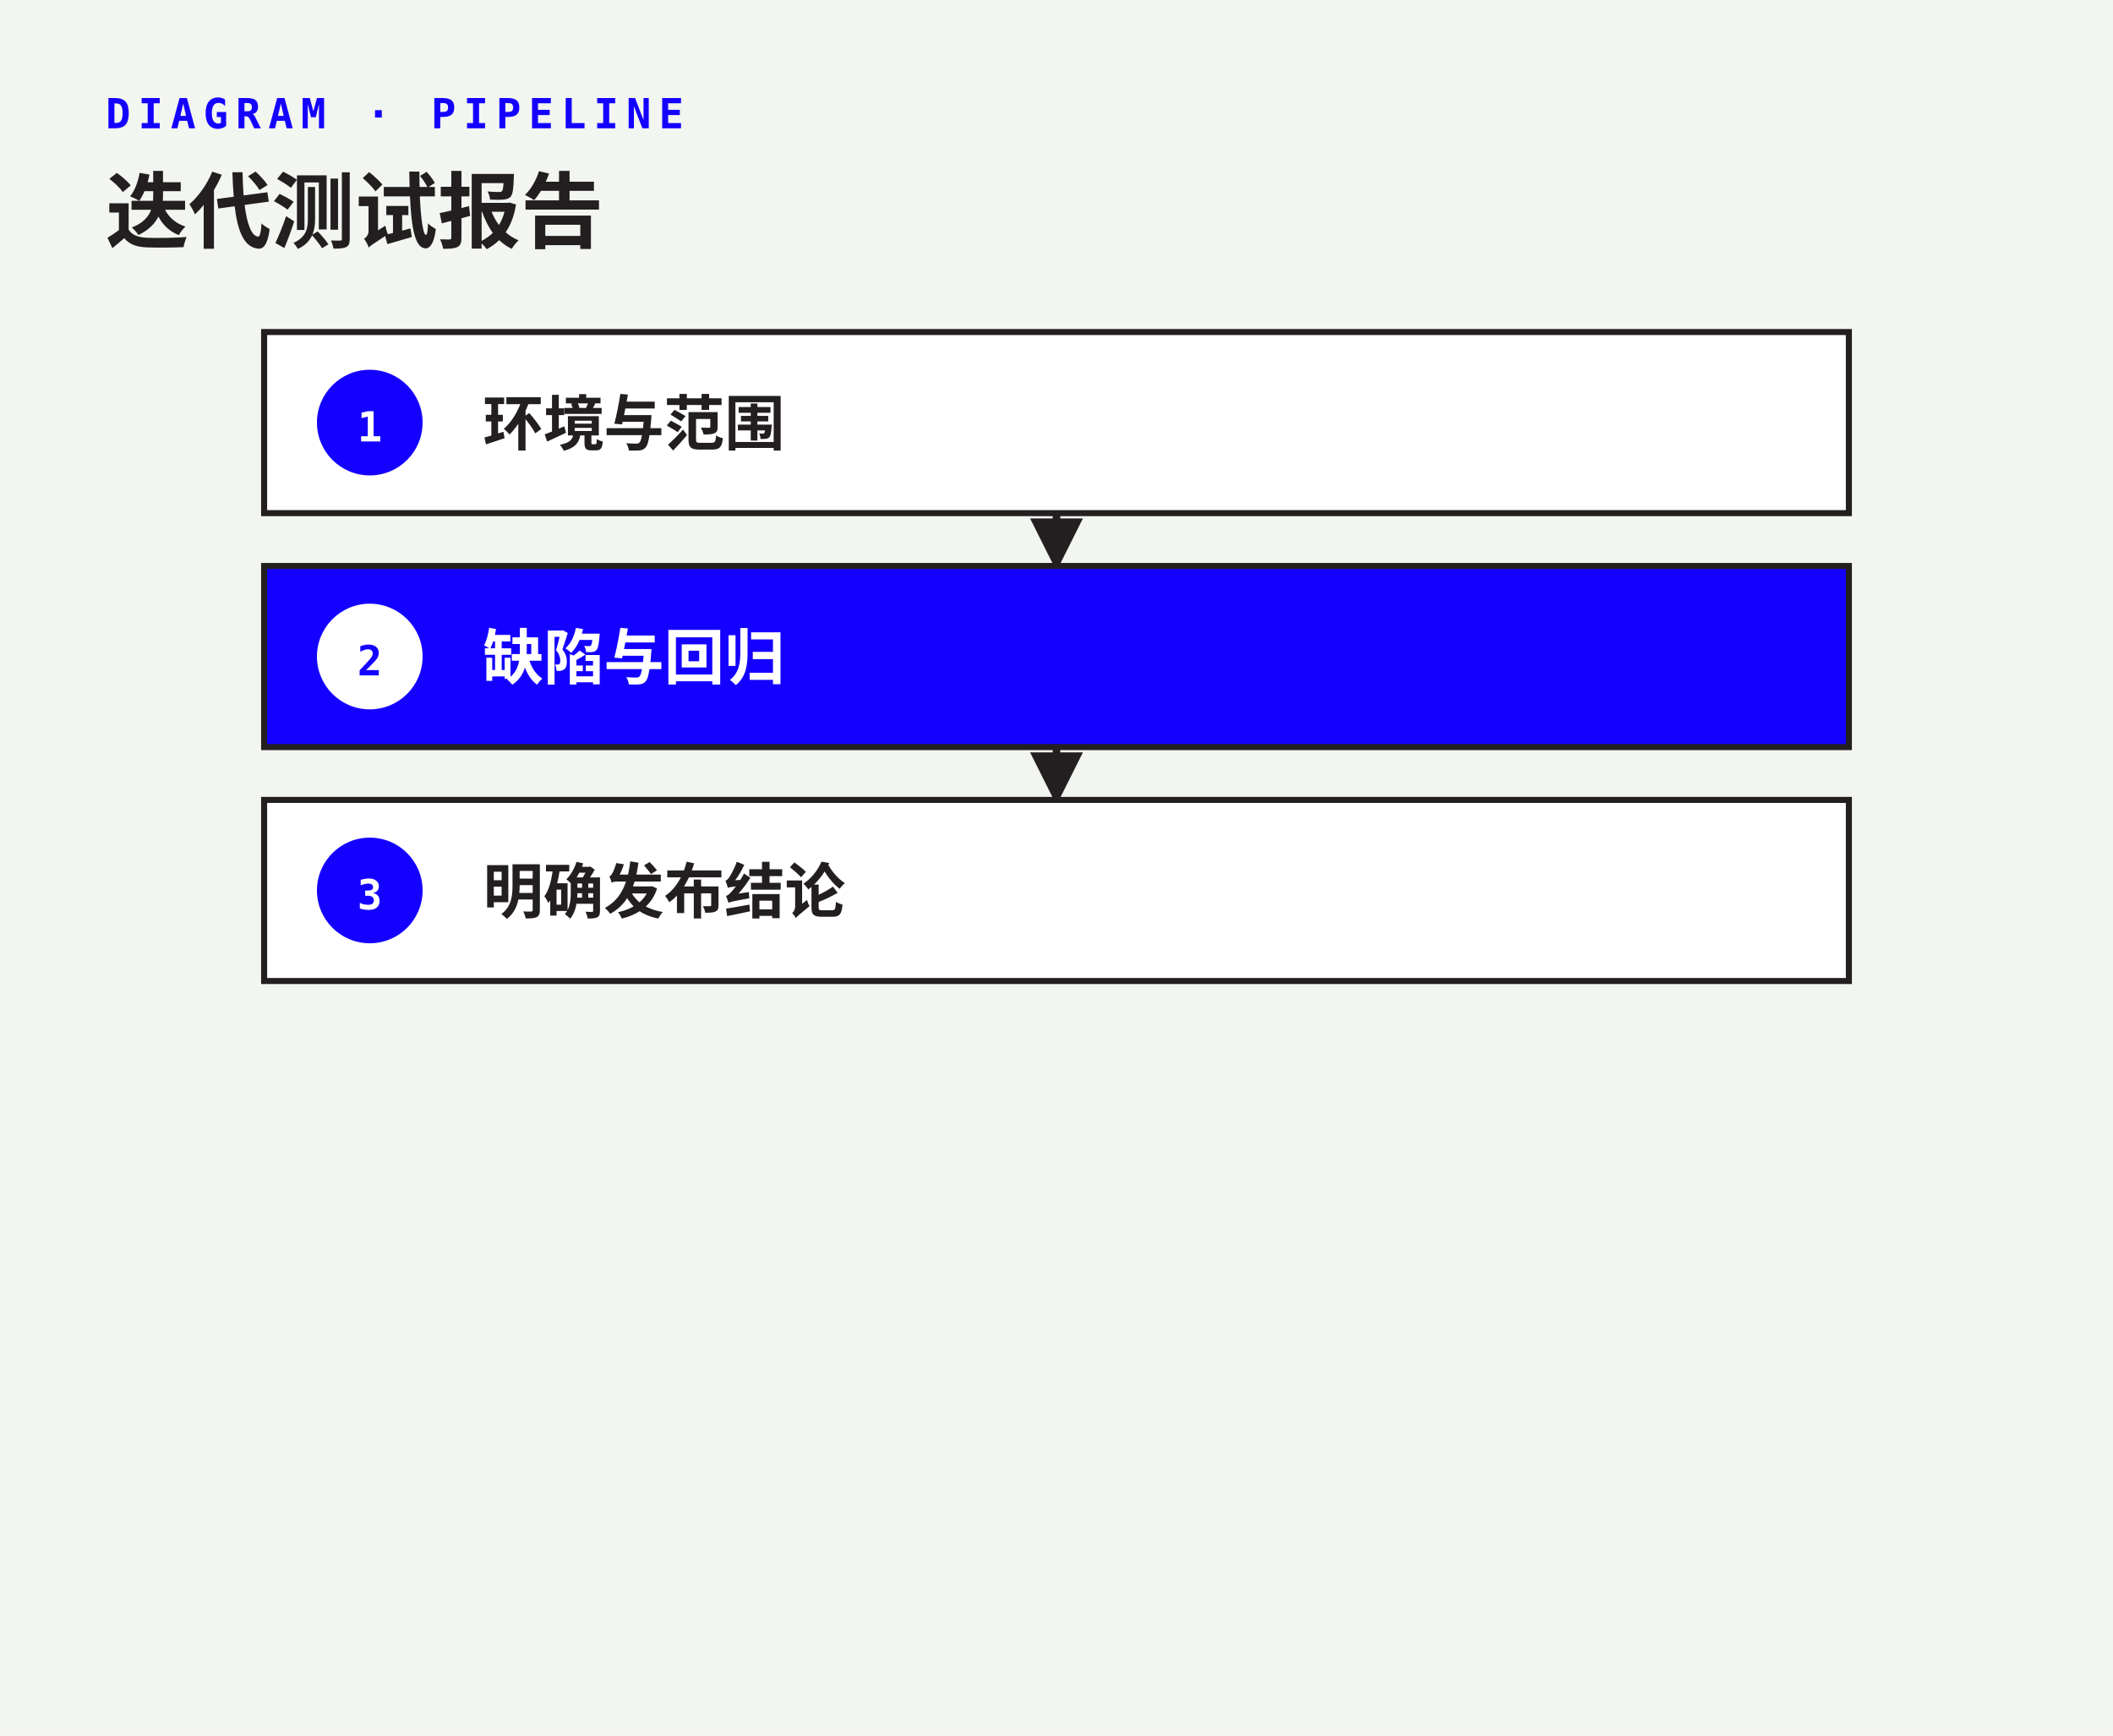
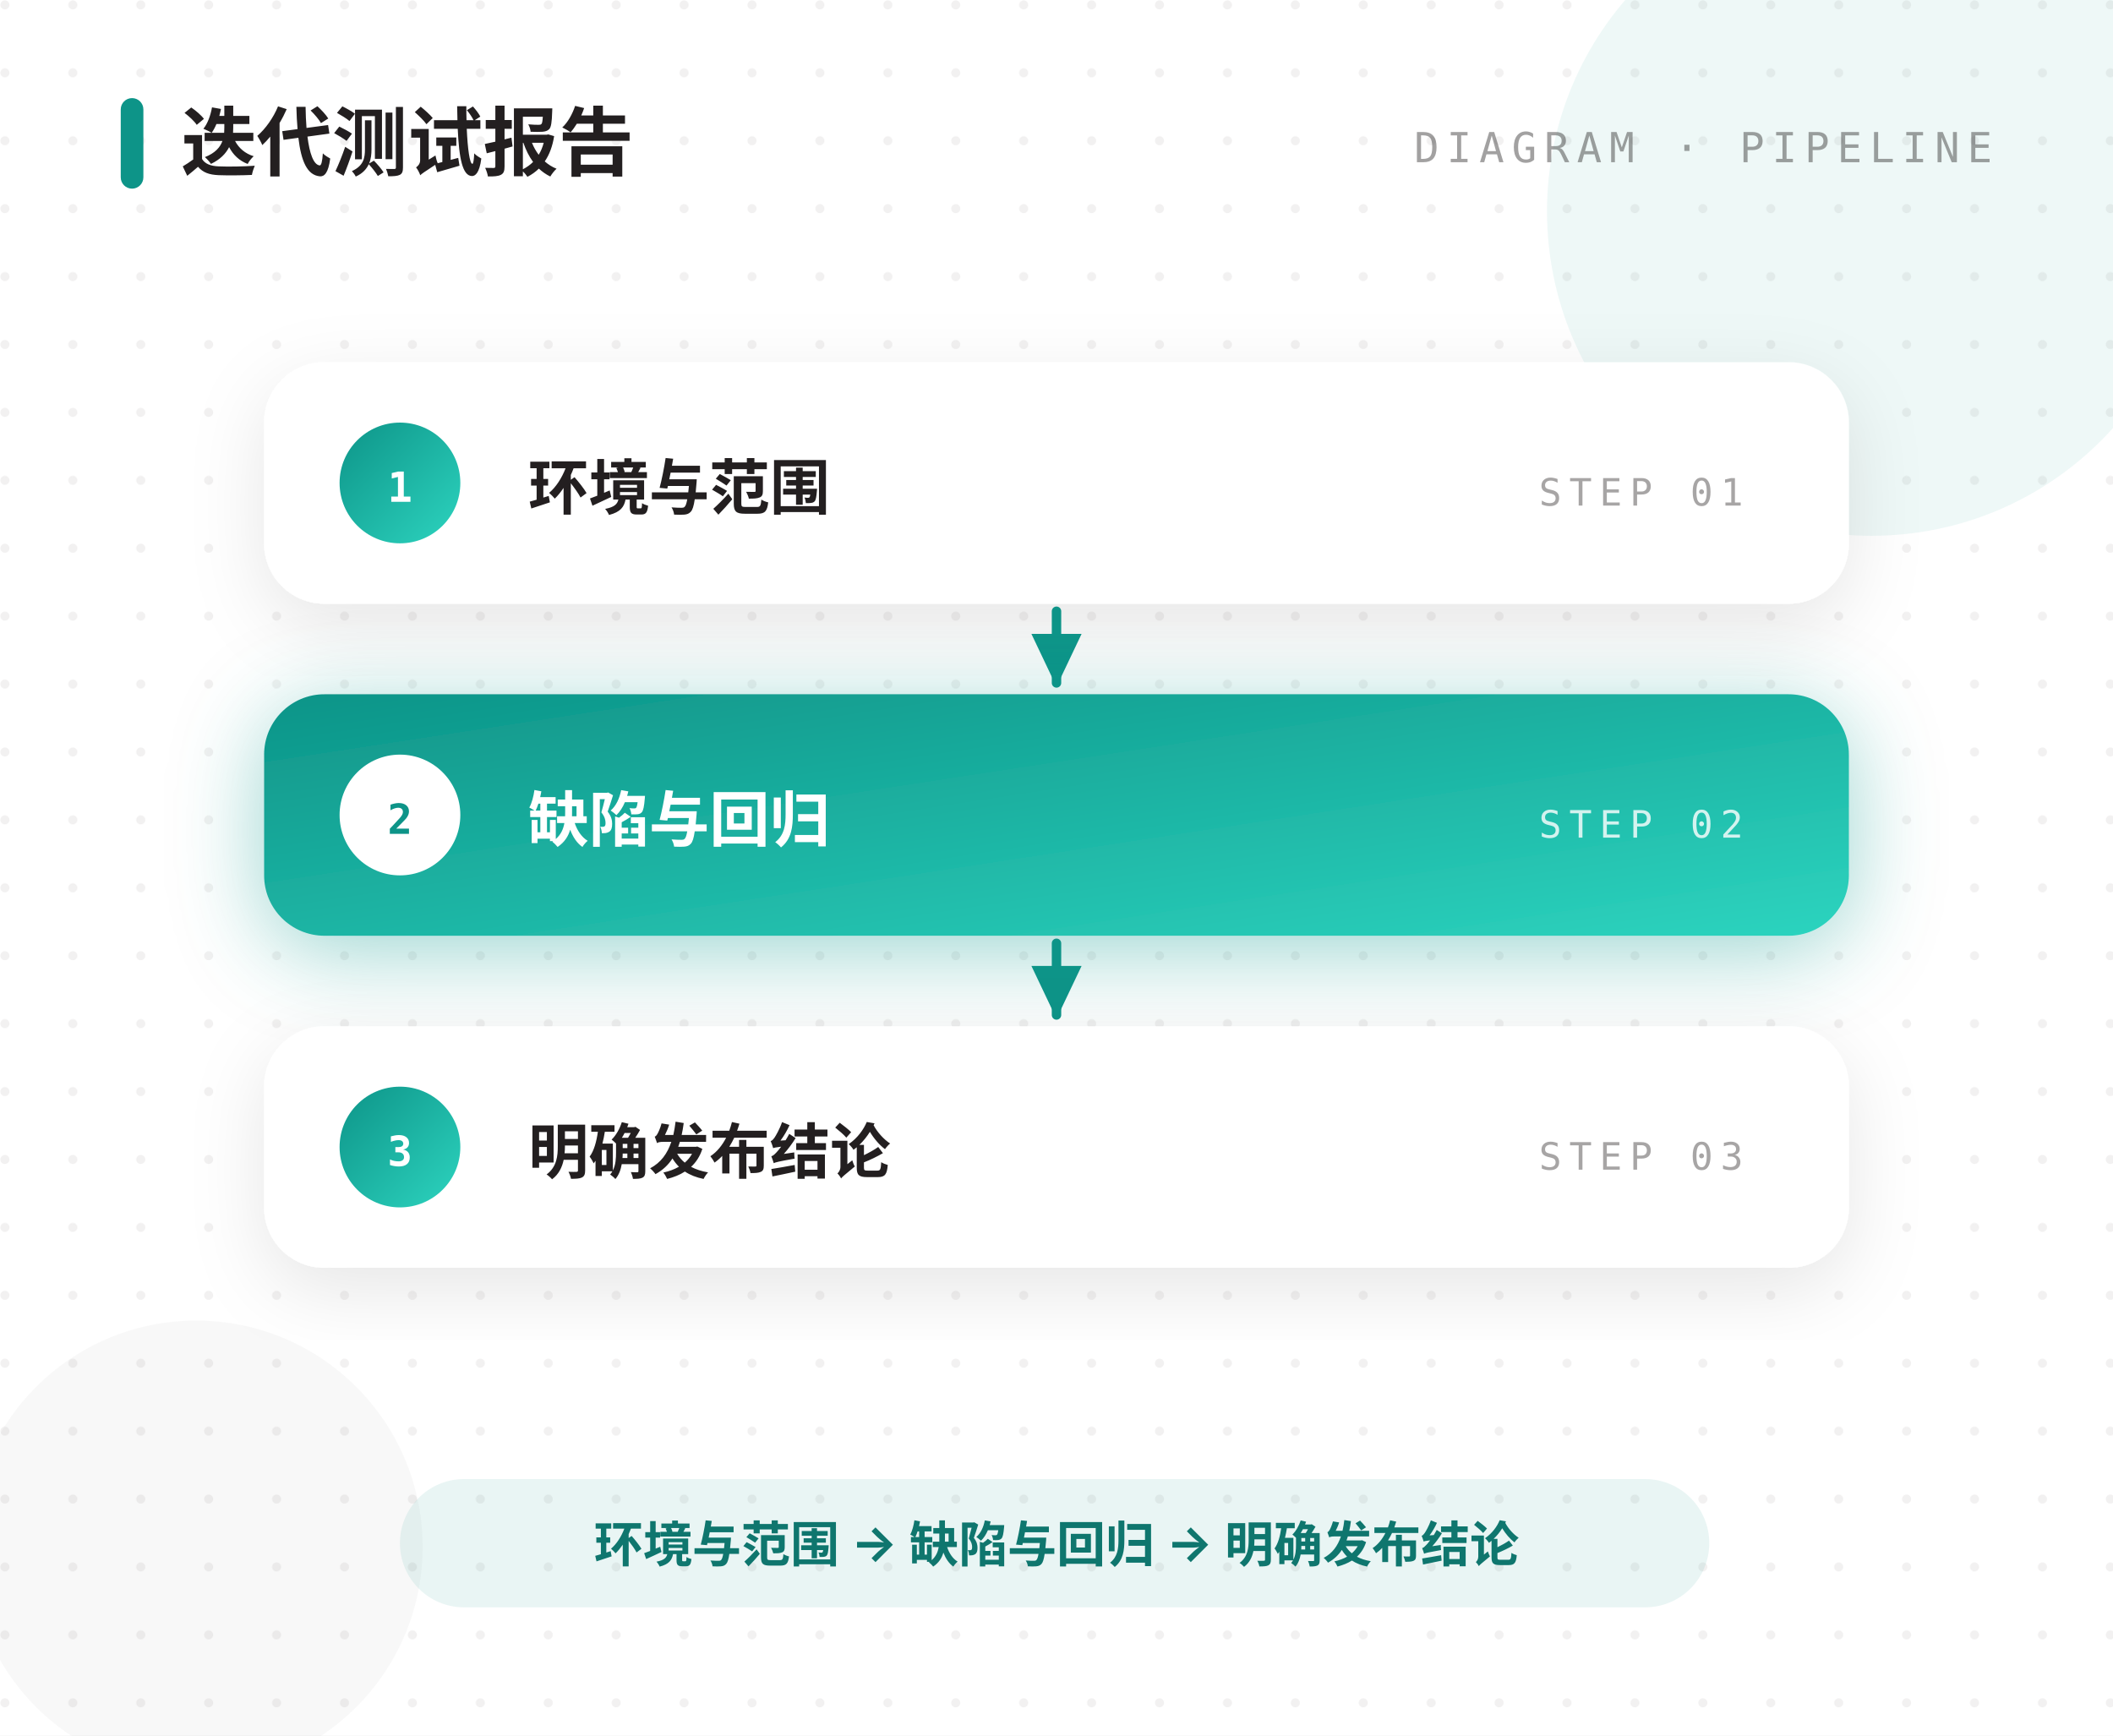
- <svg xmlns="http://www.w3.org/2000/svg" viewBox="0 0 560 460" role="img">
-   <rect width="560" height="460" fill="#f2f5f0" />
-   <text x="28" y="34" font-family="Menlo,monospace" font-size="11" font-weight="700" letter-spacing="2" fill="#1400ff">DIAGRAM · PIPELINE</text>
-   <text x="28" y="64" font-family="serif" font-size="22" font-weight="700" fill="#231f20">迭代测试报告</text>
+ <svg xmlns="http://www.w3.org/2000/svg" viewBox="0 0 560 460" role="img" aria-label="迭代测试报告">
  <defs>
-     <marker id="arr" viewBox="0 0 10 10" refX="9" refY="5" markerWidth="7" markerHeight="7" orient="auto">
-       <path d="M0 0 L10 5 L0 10 z" fill="#231f20" />
+     <linearGradient id="tg" x1="0" y1="0" x2="1" y2="1">
+       <stop offset="0%" stop-color="#0d9488" />
+       <stop offset="100%" stop-color="#2dd4bf" />
+     </linearGradient>
+     <pattern id="dots" width="18" height="18" patternUnits="userSpaceOnUse">
+       <circle cx="1.3" cy="1.3" r="1.2" fill="rgba(35,31,32,.06)" />
+     </pattern>
+     <filter id="sh" x="-30%" y="-30%" width="160%" height="160%">
+       <feDropShadow dx="0" dy="6" stdDeviation="10" flood-color="#231f20" flood-opacity=".10" />
+     </filter>
+     <filter id="glow" x="-50%" y="-50%" width="200%" height="200%">
+       <feDropShadow dx="0" dy="4" stdDeviation="12" flood-color="#0d9488" flood-opacity=".4" />
+     </filter>
+     <marker id="arr" viewBox="0 0 10 10" refX="8" refY="5" markerWidth="7" markerHeight="7" orient="auto-start-reverse">
+       <path d="M0 1.2 L8 5 L0 8.8 Z" fill="#0d9488" />
    </marker>
  </defs>
-   <rect x="70" y="88" width="420" height="48" fill="#fff" stroke="#231f20" stroke-width="1.6" />
-   <circle cx="98" cy="112" r="14" fill="#1400ff" />
-   <text x="98" y="117" text-anchor="middle" font-family="Menlo,monospace" font-size="11" font-weight="700" fill="#fff">1</text>
-   <text x="128" y="118" font-family="sans-serif" font-size="16" font-weight="700" fill="#231f20">环境与范围</text>
-   <line x1="280" y1="136" x2="280" y2="150" stroke="#231f20" stroke-width="2" marker-end="url(#arr)" />
-   <rect x="70" y="150" width="420" height="48" fill="#1400ff" stroke="#231f20" stroke-width="1.6" />
-   <circle cx="98" cy="174" r="14" fill="#fff" />
-   <text x="98" y="179" text-anchor="middle" font-family="Menlo,monospace" font-size="11" font-weight="700" fill="#1400ff">2</text>
-   <text x="128" y="180" font-family="sans-serif" font-size="16" font-weight="700" fill="#fff">缺陷与回归</text>
-   <line x1="280" y1="198" x2="280" y2="212" stroke="#231f20" stroke-width="2" marker-end="url(#arr)" />
-   <rect x="70" y="212" width="420" height="48" fill="#fff" stroke="#231f20" stroke-width="1.6" />
-   <circle cx="98" cy="236" r="14" fill="#1400ff" />
-   <text x="98" y="241" text-anchor="middle" font-family="Menlo,monospace" font-size="11" font-weight="700" fill="#fff">3</text>
-   <text x="128" y="242" font-family="sans-serif" font-size="16" font-weight="700" fill="#231f20">明确发布结论</text>
+   <rect width="560" height="460" fill="#ffffff" />
+   <rect width="560" height="460" fill="url(#dots)" />
+   <circle cx="496" cy="56" r="86" fill="rgba(13,148,136,.07)">
+     <animate attributeName="r" values="86;100;86" dur="9s" repeatCount="indefinite" />
+   </circle>
+   <circle cx="52" cy="410" r="60" fill="rgba(35,31,32,.035)">
+     <animate attributeName="r" values="60;72;60" dur="11s" repeatCount="indefinite" />
+   </circle>
+   <g font-family="-apple-system,BlinkMacSystemFont,'PingFang SC',sans-serif">
+     <rect x="32" y="26" width="6" height="24" rx="3" fill="#0d9488" />
+     <text x="48" y="45" font-size="20" font-weight="800" fill="#231f20">迭代测试报告</text>
+     <text x="528" y="43" text-anchor="end" font-family="'SF Mono',Menlo,monospace" font-size="11" letter-spacing="2" fill="rgba(35,31,32,.42)">DIAGRAM · PIPELINE</text>
+   </g>
+   <g font-family="-apple-system,BlinkMacSystemFont,'PingFang SC',sans-serif">
+     <g>
+       <animate attributeName="opacity" values=".12;1;1" keyTimes="0;.12;1" begin="0.0s" dur="2.4s" repeatCount="indefinite" />
+       <rect x="70" y="96" width="420" height="64" rx="16" fill="#ffffff" filter="url(#sh)" />
+       <circle cx="106" cy="128" r="16" fill="url(#tg)" />
+       <text x="106" y="133" text-anchor="middle" font-family="'SF Mono',Menlo,monospace" font-size="11" font-weight="700" fill="#ffffff">1</text>
+       <text x="140" y="135" font-size="16" font-weight="700" fill="#231f20">环境与范围</text>
+       <text x="462" y="134" text-anchor="end" font-family="'SF Mono',Menlo,monospace" font-size="10" letter-spacing="2" fill="rgba(35,31,32,.4)">STEP 01</text>
+     </g>
+     <line x1="280" y1="162" x2="280" y2="182" stroke="#0d9488" stroke-width="2.5" stroke-linecap="round" stroke-dasharray="6 7" marker-end="url(#arr)">
+       <animate attributeName="stroke-dashoffset" from="13" to="0" dur="0.9s" repeatCount="indefinite" />
+     </line>
+     <g>
+       <animate attributeName="opacity" values=".12;1;1" keyTimes="0;.12;1" begin="0.3s" dur="2.4s" repeatCount="indefinite" />
+       <rect x="70" y="184" width="420" height="64" rx="16" fill="url(#tg)" filter="url(#glow)" />
+       <circle cx="106" cy="216" r="16" fill="#ffffff" />
+       <text x="106" y="221" text-anchor="middle" font-family="'SF Mono',Menlo,monospace" font-size="11" font-weight="700" fill="#0d9488">2</text>
+       <text x="140" y="223" font-size="16" font-weight="700" fill="#ffffff">缺陷与回归</text>
+       <text x="462" y="222" text-anchor="end" font-family="'SF Mono',Menlo,monospace" font-size="10" letter-spacing="2" fill="rgba(255,255,255,.8)">STEP 02</text>
+     </g>
+     <line x1="280" y1="250" x2="280" y2="270" stroke="#0d9488" stroke-width="2.5" stroke-linecap="round" stroke-dasharray="6 7" marker-end="url(#arr)">
+       <animate attributeName="stroke-dashoffset" from="13" to="0" dur="0.9s" repeatCount="indefinite" />
+     </line>
+     <g>
+       <animate attributeName="opacity" values=".12;1;1" keyTimes="0;.12;1" begin="0.6s" dur="2.4s" repeatCount="indefinite" />
+       <rect x="70" y="272" width="420" height="64" rx="16" fill="#ffffff" filter="url(#sh)" />
+       <circle cx="106" cy="304" r="16" fill="url(#tg)" />
+       <text x="106" y="309" text-anchor="middle" font-family="'SF Mono',Menlo,monospace" font-size="11" font-weight="700" fill="#ffffff">3</text>
+       <text x="140" y="311" font-size="16" font-weight="700" fill="#231f20">明确发布结论</text>
+       <text x="462" y="310" text-anchor="end" font-family="'SF Mono',Menlo,monospace" font-size="10" letter-spacing="2" fill="rgba(35,31,32,.4)">STEP 03</text>
+     </g>
+     <g font-family="-apple-system,BlinkMacSystemFont,'PingFang SC',sans-serif">
+       <rect x="106" y="392" width="347" height="34" rx="17" fill="rgba(13,148,136,.09)" />
+       <text x="280" y="414" text-anchor="middle" font-size="13" font-weight="700" fill="#0f766e">环境与范围 → 缺陷与回归 → 明确发布结论</text>
+     </g>
+   </g>
</svg>
